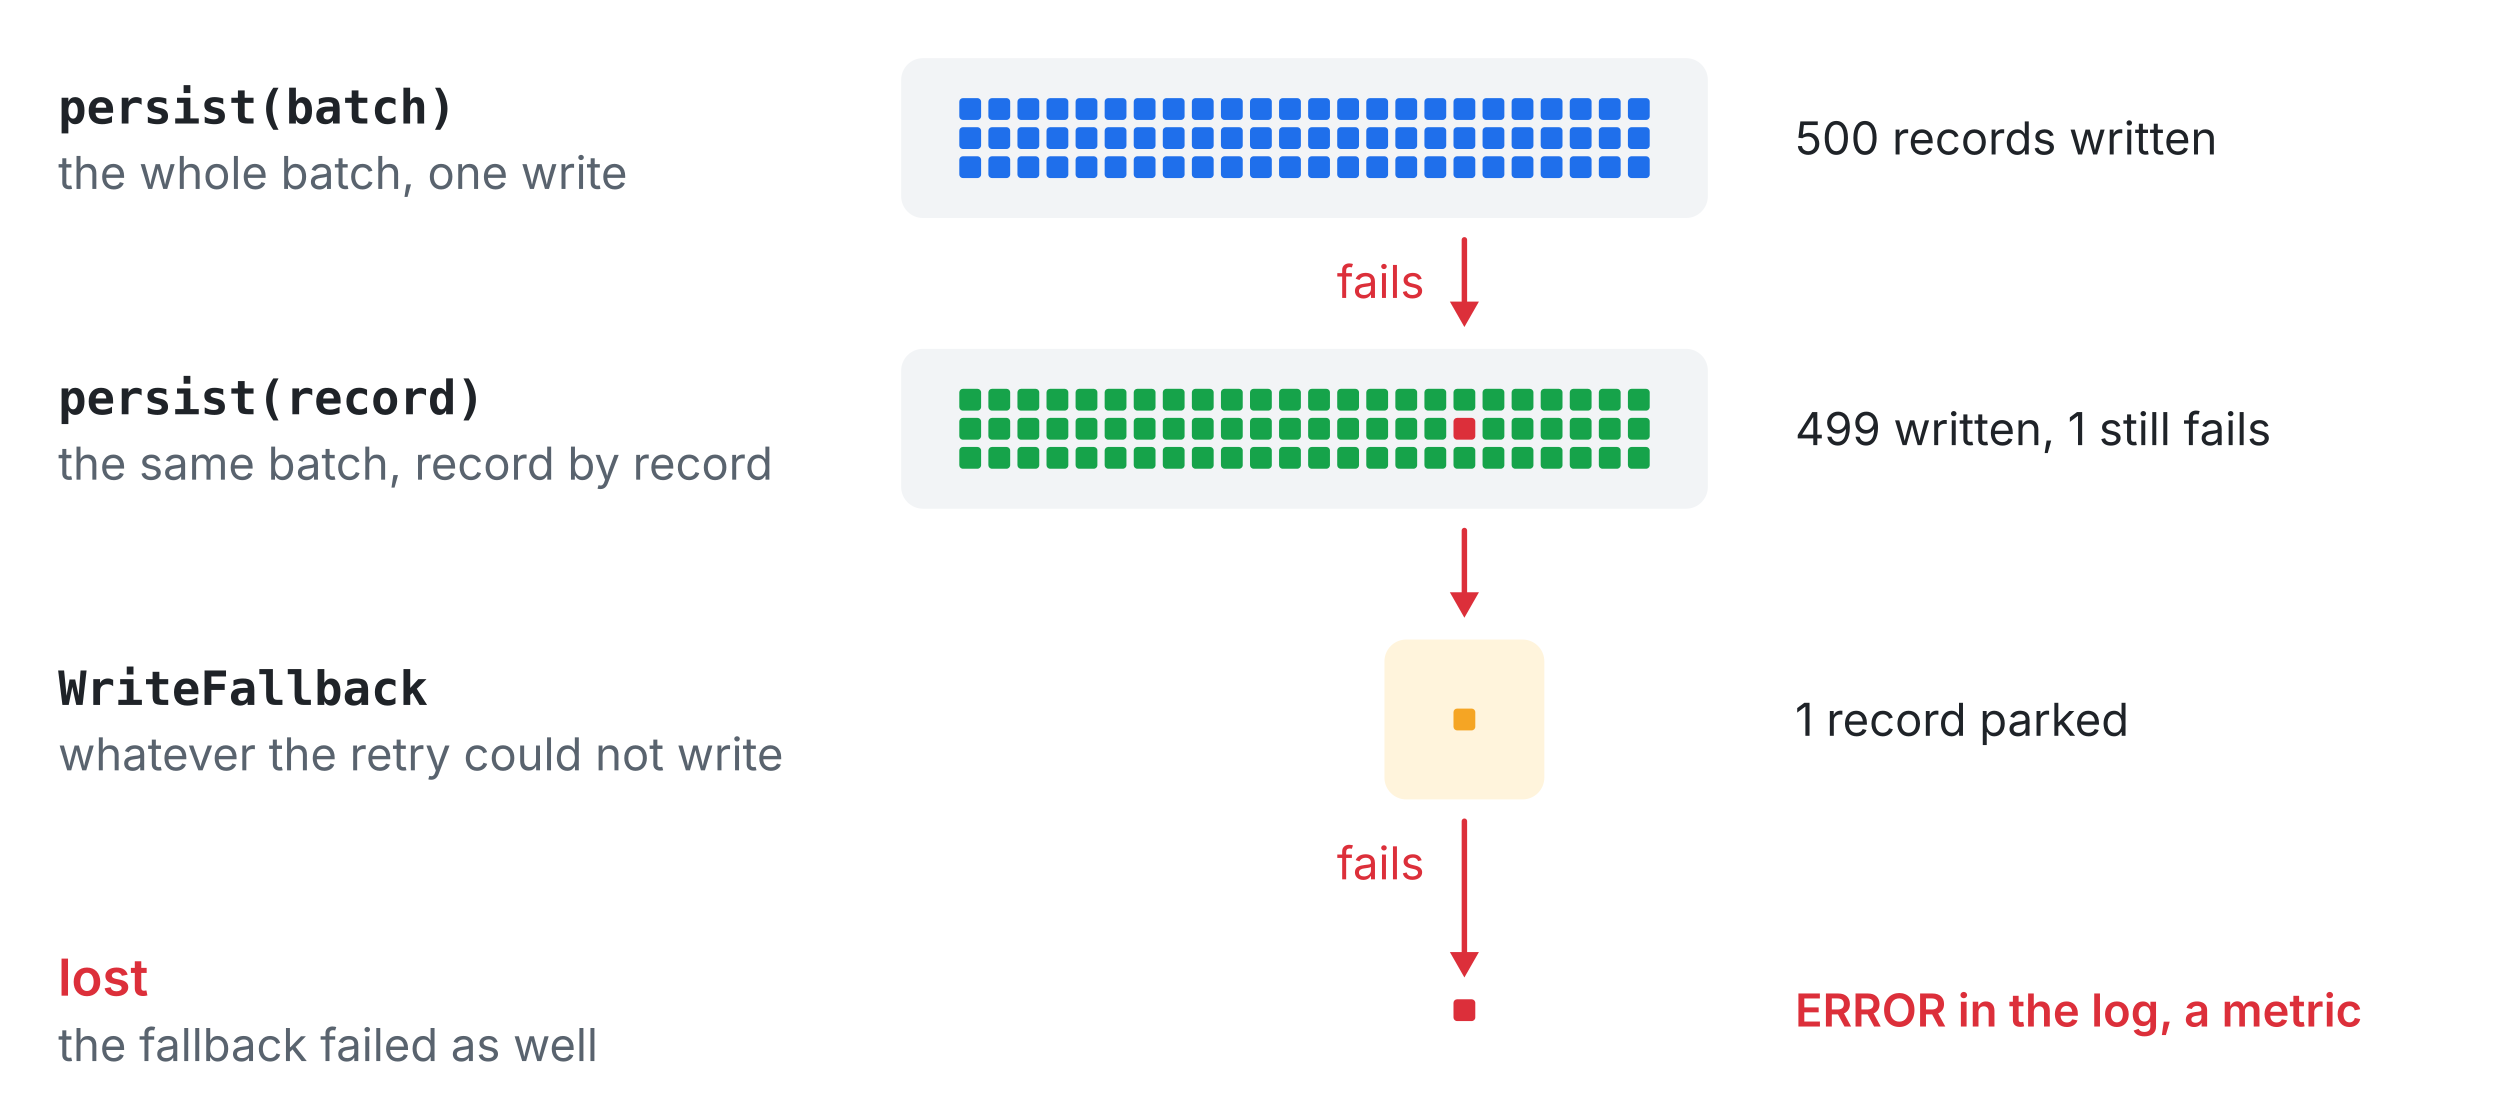
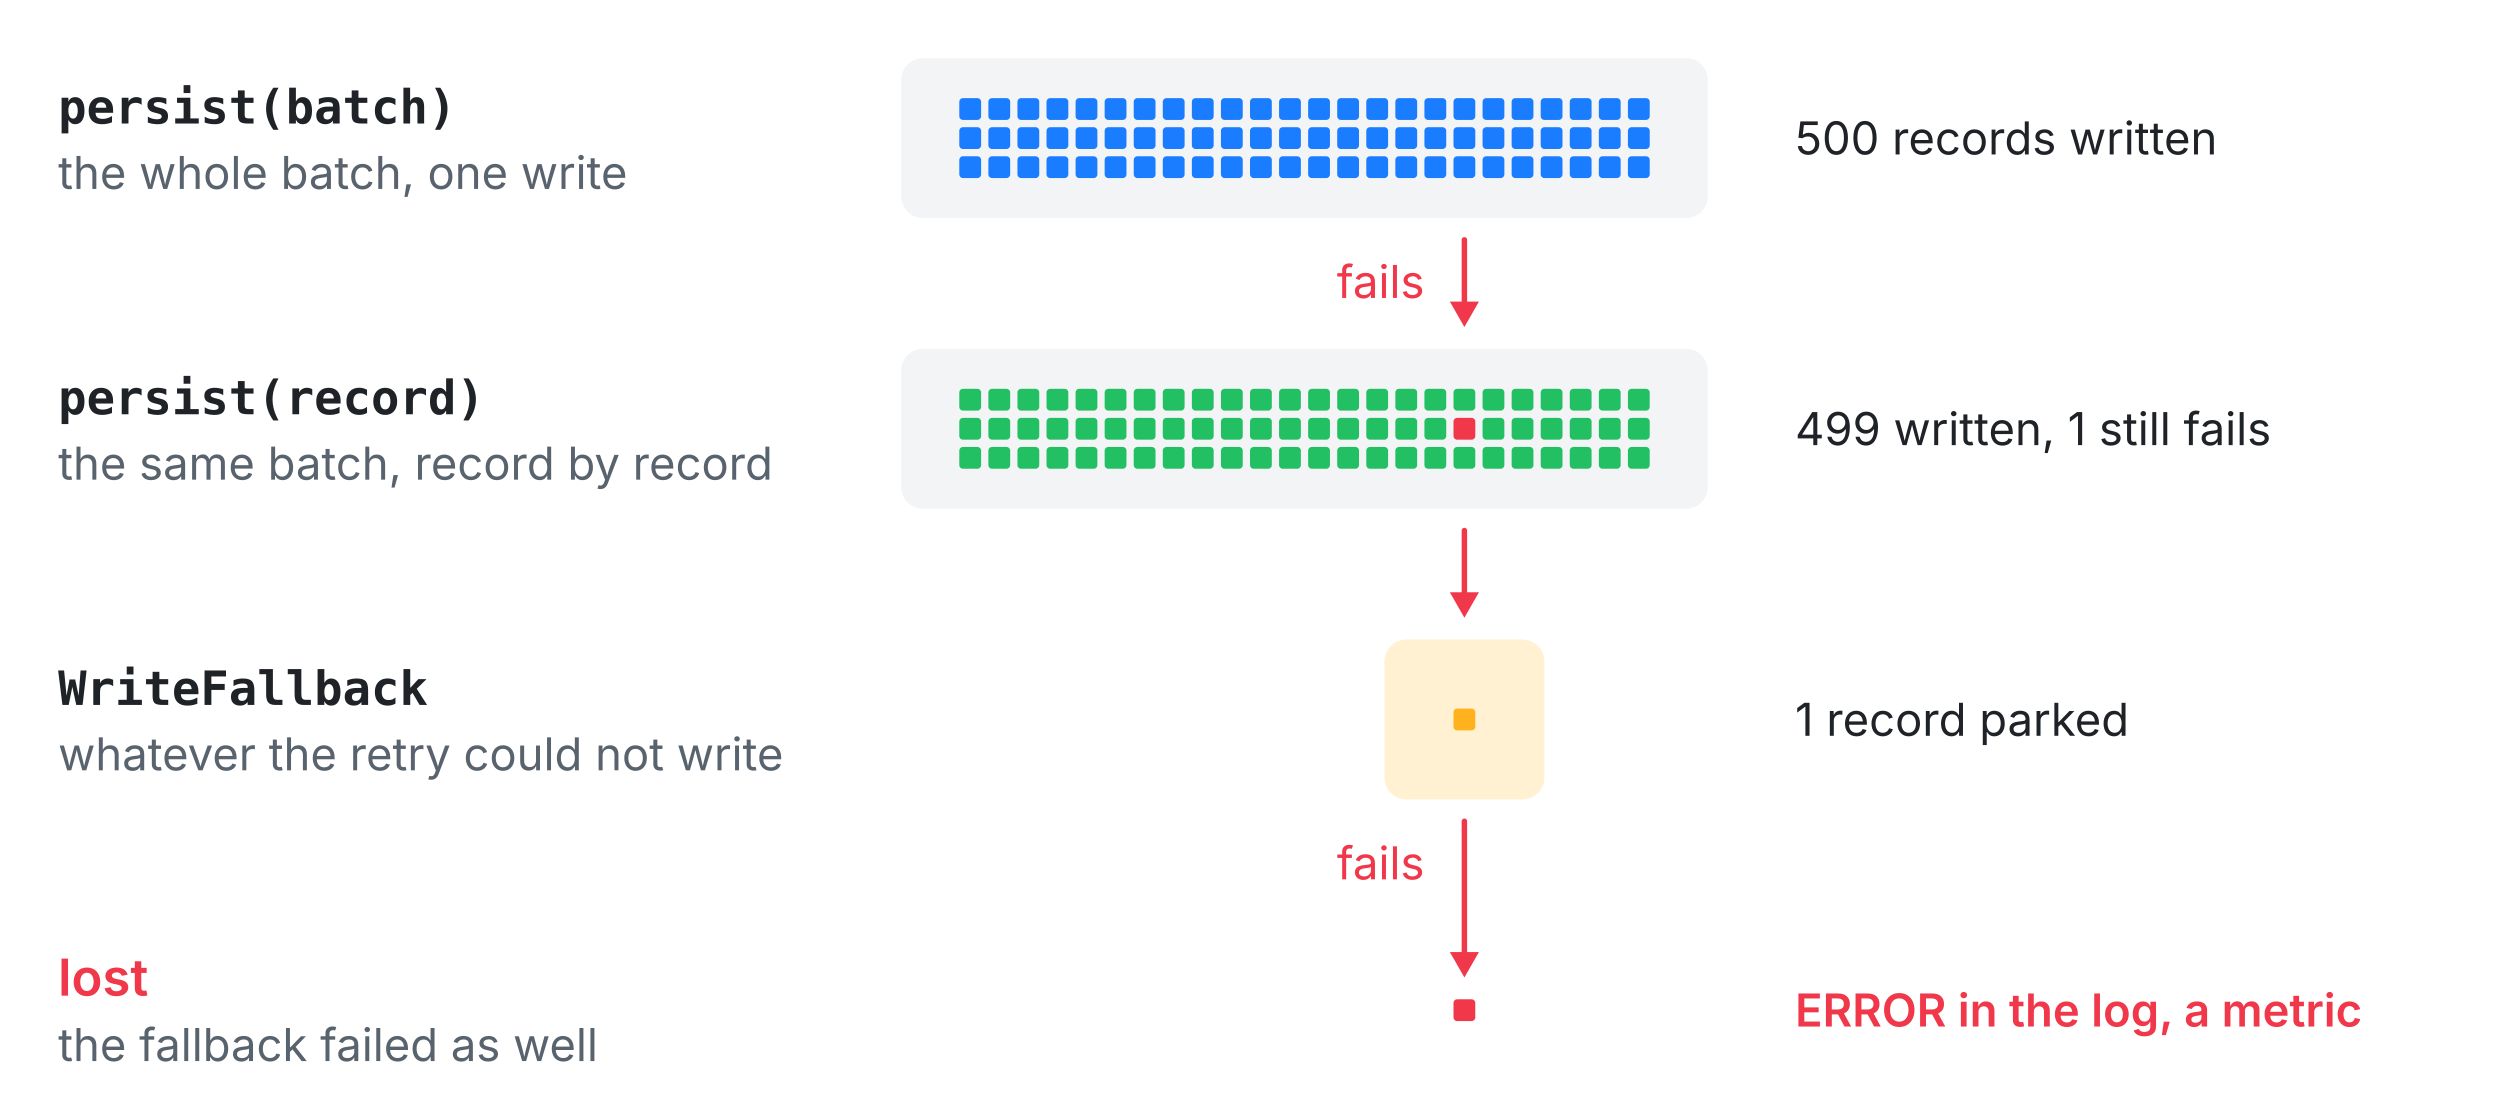
<svg xmlns="http://www.w3.org/2000/svg" viewBox="0 0 688 308" width="688" height="308" role="img">
  <text x="16.0" y="34.0" font-family="ui-monospace, SFMono-Regular, 'SF Mono', Menlo, Consolas, monospace" font-size="13" font-weight="600" fill="#1F2328" text-anchor="start">persist(batch)</text>
  <text x="16.0" y="52.0" font-family="-apple-system, BlinkMacSystemFont, 'Segoe UI', Inter, Helvetica, Arial, sans-serif" font-size="12.5" font-weight="400" fill="#59636E" text-anchor="start">the whole batch, one write</text>
  <text x="494.0" y="42.5" font-family="-apple-system, BlinkMacSystemFont, 'Segoe UI', Inter, Helvetica, Arial, sans-serif" font-size="12.5" font-weight="400" fill="#1F2328" text-anchor="start">500 records written</text>
  <text x="16.0" y="114.0" font-family="ui-monospace, SFMono-Regular, 'SF Mono', Menlo, Consolas, monospace" font-size="13" font-weight="600" fill="#1F2328" text-anchor="start">persist(record)</text>
  <text x="16.0" y="132.0" font-family="-apple-system, BlinkMacSystemFont, 'Segoe UI', Inter, Helvetica, Arial, sans-serif" font-size="12.5" font-weight="400" fill="#59636E" text-anchor="start">the same batch, record by record</text>
  <text x="494.0" y="122.5" font-family="-apple-system, BlinkMacSystemFont, 'Segoe UI', Inter, Helvetica, Arial, sans-serif" font-size="12.5" font-weight="400" fill="#1F2328" text-anchor="start">499 written, 1 still fails</text>
  <text x="16.0" y="194.0" font-family="ui-monospace, SFMono-Regular, 'SF Mono', Menlo, Consolas, monospace" font-size="13" font-weight="600" fill="#1F2328" text-anchor="start">WriteFallback</text>
  <text x="16.0" y="212.0" font-family="-apple-system, BlinkMacSystemFont, 'Segoe UI', Inter, Helvetica, Arial, sans-serif" font-size="12.5" font-weight="400" fill="#59636E" text-anchor="start">whatever the retry could not write</text>
  <text x="494.0" y="202.5" font-family="-apple-system, BlinkMacSystemFont, 'Segoe UI', Inter, Helvetica, Arial, sans-serif" font-size="12.5" font-weight="400" fill="#1F2328" text-anchor="start">1 record parked</text>
-   <text x="16.0" y="274.0" font-family="-apple-system, BlinkMacSystemFont, 'Segoe UI', Inter, Helvetica, Arial, sans-serif" font-size="14" font-weight="600" fill="#DC2F3A" text-anchor="start">lost</text>
+   <text x="16.0" y="274.0" font-family="-apple-system, BlinkMacSystemFont, 'Segoe UI', Inter, Helvetica, Arial, sans-serif" font-size="14" font-weight="600" fill="#F0384A" text-anchor="start">lost</text>
  <text x="16.0" y="292.0" font-family="-apple-system, BlinkMacSystemFont, 'Segoe UI', Inter, Helvetica, Arial, sans-serif" font-size="12.5" font-weight="400" fill="#59636E" text-anchor="start">the fallback failed as well</text>
-   <text x="494.0" y="282.5" font-family="-apple-system, BlinkMacSystemFont, 'Segoe UI', Inter, Helvetica, Arial, sans-serif" font-size="12.5" font-weight="600" fill="#DC2F3A" text-anchor="start">ERROR in the log, a metric</text>
+   <text x="494.0" y="282.5" font-family="-apple-system, BlinkMacSystemFont, 'Segoe UI', Inter, Helvetica, Arial, sans-serif" font-size="12.5" font-weight="600" fill="#F0384A" text-anchor="start">ERROR in the log, a metric</text>
  <rect x="248.0" y="16.0" width="222.0" height="44.0" rx="6" fill="#F2F4F6" />
-   <rect x="264.0" y="27.0" width="6.0" height="6.0" rx="1" fill="#1F6FEB" />
-   <rect x="264.0" y="35.0" width="6.0" height="6.0" rx="1" fill="#1F6FEB" />
-   <rect x="264.0" y="43.0" width="6.0" height="6.0" rx="1" fill="#1F6FEB" />
-   <rect x="272.0" y="27.0" width="6.0" height="6.0" rx="1" fill="#1F6FEB" />
-   <rect x="272.0" y="35.0" width="6.0" height="6.0" rx="1" fill="#1F6FEB" />
-   <rect x="272.0" y="43.0" width="6.0" height="6.0" rx="1" fill="#1F6FEB" />
-   <rect x="280.0" y="27.0" width="6.0" height="6.0" rx="1" fill="#1F6FEB" />
-   <rect x="280.0" y="35.0" width="6.0" height="6.0" rx="1" fill="#1F6FEB" />
-   <rect x="280.0" y="43.0" width="6.0" height="6.0" rx="1" fill="#1F6FEB" />
-   <rect x="288.0" y="27.0" width="6.0" height="6.0" rx="1" fill="#1F6FEB" />
-   <rect x="288.0" y="35.0" width="6.0" height="6.0" rx="1" fill="#1F6FEB" />
-   <rect x="288.0" y="43.0" width="6.0" height="6.0" rx="1" fill="#1F6FEB" />
-   <rect x="296.0" y="27.0" width="6.0" height="6.0" rx="1" fill="#1F6FEB" />
-   <rect x="296.0" y="35.0" width="6.0" height="6.0" rx="1" fill="#1F6FEB" />
-   <rect x="296.0" y="43.0" width="6.0" height="6.0" rx="1" fill="#1F6FEB" />
-   <rect x="304.0" y="27.0" width="6.0" height="6.0" rx="1" fill="#1F6FEB" />
-   <rect x="304.0" y="35.0" width="6.0" height="6.0" rx="1" fill="#1F6FEB" />
-   <rect x="304.0" y="43.0" width="6.0" height="6.0" rx="1" fill="#1F6FEB" />
-   <rect x="312.0" y="27.0" width="6.0" height="6.0" rx="1" fill="#1F6FEB" />
-   <rect x="312.0" y="35.0" width="6.0" height="6.0" rx="1" fill="#1F6FEB" />
-   <rect x="312.0" y="43.0" width="6.0" height="6.0" rx="1" fill="#1F6FEB" />
-   <rect x="320.0" y="27.0" width="6.0" height="6.0" rx="1" fill="#1F6FEB" />
-   <rect x="320.0" y="35.0" width="6.0" height="6.0" rx="1" fill="#1F6FEB" />
-   <rect x="320.0" y="43.0" width="6.0" height="6.0" rx="1" fill="#1F6FEB" />
-   <rect x="328.0" y="27.0" width="6.0" height="6.0" rx="1" fill="#1F6FEB" />
-   <rect x="328.0" y="35.0" width="6.0" height="6.0" rx="1" fill="#1F6FEB" />
-   <rect x="328.0" y="43.0" width="6.0" height="6.0" rx="1" fill="#1F6FEB" />
-   <rect x="336.0" y="27.0" width="6.0" height="6.0" rx="1" fill="#1F6FEB" />
-   <rect x="336.0" y="35.0" width="6.0" height="6.0" rx="1" fill="#1F6FEB" />
-   <rect x="336.0" y="43.0" width="6.0" height="6.0" rx="1" fill="#1F6FEB" />
-   <rect x="344.0" y="27.0" width="6.0" height="6.0" rx="1" fill="#1F6FEB" />
-   <rect x="344.0" y="35.0" width="6.0" height="6.0" rx="1" fill="#1F6FEB" />
-   <rect x="344.0" y="43.0" width="6.0" height="6.0" rx="1" fill="#1F6FEB" />
-   <rect x="352.0" y="27.0" width="6.0" height="6.0" rx="1" fill="#1F6FEB" />
-   <rect x="352.0" y="35.0" width="6.0" height="6.0" rx="1" fill="#1F6FEB" />
-   <rect x="352.0" y="43.0" width="6.0" height="6.0" rx="1" fill="#1F6FEB" />
-   <rect x="360.0" y="27.0" width="6.0" height="6.0" rx="1" fill="#1F6FEB" />
-   <rect x="360.0" y="35.0" width="6.0" height="6.0" rx="1" fill="#1F6FEB" />
-   <rect x="360.0" y="43.0" width="6.0" height="6.0" rx="1" fill="#1F6FEB" />
-   <rect x="368.0" y="27.0" width="6.0" height="6.0" rx="1" fill="#1F6FEB" />
-   <rect x="368.0" y="35.0" width="6.0" height="6.0" rx="1" fill="#1F6FEB" />
-   <rect x="368.0" y="43.0" width="6.0" height="6.0" rx="1" fill="#1F6FEB" />
-   <rect x="376.0" y="27.0" width="6.0" height="6.0" rx="1" fill="#1F6FEB" />
-   <rect x="376.0" y="35.0" width="6.0" height="6.0" rx="1" fill="#1F6FEB" />
-   <rect x="376.0" y="43.0" width="6.0" height="6.0" rx="1" fill="#1F6FEB" />
-   <rect x="384.0" y="27.0" width="6.0" height="6.0" rx="1" fill="#1F6FEB" />
-   <rect x="384.0" y="35.0" width="6.0" height="6.0" rx="1" fill="#1F6FEB" />
-   <rect x="384.0" y="43.0" width="6.0" height="6.0" rx="1" fill="#1F6FEB" />
-   <rect x="392.0" y="27.0" width="6.0" height="6.0" rx="1" fill="#1F6FEB" />
-   <rect x="392.0" y="35.0" width="6.0" height="6.0" rx="1" fill="#1F6FEB" />
-   <rect x="392.0" y="43.0" width="6.0" height="6.0" rx="1" fill="#1F6FEB" />
-   <rect x="400.0" y="27.0" width="6.0" height="6.0" rx="1" fill="#1F6FEB" />
-   <rect x="400.0" y="35.0" width="6.0" height="6.0" rx="1" fill="#1F6FEB" />
-   <rect x="400.0" y="43.0" width="6.0" height="6.0" rx="1" fill="#1F6FEB" />
-   <rect x="408.0" y="27.0" width="6.0" height="6.0" rx="1" fill="#1F6FEB" />
-   <rect x="408.0" y="35.0" width="6.0" height="6.0" rx="1" fill="#1F6FEB" />
-   <rect x="408.0" y="43.0" width="6.0" height="6.0" rx="1" fill="#1F6FEB" />
-   <rect x="416.0" y="27.0" width="6.0" height="6.0" rx="1" fill="#1F6FEB" />
-   <rect x="416.0" y="35.0" width="6.0" height="6.0" rx="1" fill="#1F6FEB" />
-   <rect x="416.0" y="43.0" width="6.0" height="6.0" rx="1" fill="#1F6FEB" />
-   <rect x="424.0" y="27.0" width="6.0" height="6.0" rx="1" fill="#1F6FEB" />
-   <rect x="424.0" y="35.0" width="6.0" height="6.0" rx="1" fill="#1F6FEB" />
-   <rect x="424.0" y="43.0" width="6.0" height="6.0" rx="1" fill="#1F6FEB" />
-   <rect x="432.0" y="27.0" width="6.0" height="6.0" rx="1" fill="#1F6FEB" />
-   <rect x="432.0" y="35.0" width="6.0" height="6.0" rx="1" fill="#1F6FEB" />
-   <rect x="432.0" y="43.0" width="6.0" height="6.0" rx="1" fill="#1F6FEB" />
-   <rect x="440.0" y="27.0" width="6.0" height="6.0" rx="1" fill="#1F6FEB" />
-   <rect x="440.0" y="35.0" width="6.0" height="6.0" rx="1" fill="#1F6FEB" />
-   <rect x="440.0" y="43.0" width="6.0" height="6.0" rx="1" fill="#1F6FEB" />
-   <rect x="448.0" y="27.0" width="6.0" height="6.0" rx="1" fill="#1F6FEB" />
-   <rect x="448.0" y="35.0" width="6.0" height="6.0" rx="1" fill="#1F6FEB" />
-   <rect x="448.0" y="43.0" width="6.0" height="6.0" rx="1" fill="#1F6FEB" />
+   <rect x="264.0" y="27.0" width="6.0" height="6.0" rx="1" fill="#1A7CFF" />
+   <rect x="264.0" y="35.0" width="6.0" height="6.0" rx="1" fill="#1A7CFF" />
+   <rect x="264.0" y="43.0" width="6.0" height="6.0" rx="1" fill="#1A7CFF" />
+   <rect x="272.0" y="27.0" width="6.0" height="6.0" rx="1" fill="#1A7CFF" />
+   <rect x="272.0" y="35.0" width="6.0" height="6.0" rx="1" fill="#1A7CFF" />
+   <rect x="272.0" y="43.0" width="6.0" height="6.0" rx="1" fill="#1A7CFF" />
+   <rect x="280.0" y="27.0" width="6.0" height="6.0" rx="1" fill="#1A7CFF" />
+   <rect x="280.0" y="35.0" width="6.0" height="6.0" rx="1" fill="#1A7CFF" />
+   <rect x="280.0" y="43.0" width="6.0" height="6.0" rx="1" fill="#1A7CFF" />
+   <rect x="288.0" y="27.0" width="6.0" height="6.0" rx="1" fill="#1A7CFF" />
+   <rect x="288.0" y="35.0" width="6.0" height="6.0" rx="1" fill="#1A7CFF" />
+   <rect x="288.0" y="43.0" width="6.0" height="6.0" rx="1" fill="#1A7CFF" />
+   <rect x="296.0" y="27.0" width="6.0" height="6.0" rx="1" fill="#1A7CFF" />
+   <rect x="296.0" y="35.0" width="6.0" height="6.0" rx="1" fill="#1A7CFF" />
+   <rect x="296.0" y="43.0" width="6.0" height="6.0" rx="1" fill="#1A7CFF" />
+   <rect x="304.0" y="27.0" width="6.0" height="6.0" rx="1" fill="#1A7CFF" />
+   <rect x="304.0" y="35.0" width="6.0" height="6.0" rx="1" fill="#1A7CFF" />
+   <rect x="304.0" y="43.0" width="6.0" height="6.0" rx="1" fill="#1A7CFF" />
+   <rect x="312.0" y="27.0" width="6.0" height="6.0" rx="1" fill="#1A7CFF" />
+   <rect x="312.0" y="35.0" width="6.0" height="6.0" rx="1" fill="#1A7CFF" />
+   <rect x="312.0" y="43.0" width="6.0" height="6.0" rx="1" fill="#1A7CFF" />
+   <rect x="320.0" y="27.0" width="6.0" height="6.0" rx="1" fill="#1A7CFF" />
+   <rect x="320.0" y="35.0" width="6.0" height="6.0" rx="1" fill="#1A7CFF" />
+   <rect x="320.0" y="43.0" width="6.0" height="6.0" rx="1" fill="#1A7CFF" />
+   <rect x="328.0" y="27.0" width="6.0" height="6.0" rx="1" fill="#1A7CFF" />
+   <rect x="328.0" y="35.0" width="6.0" height="6.0" rx="1" fill="#1A7CFF" />
+   <rect x="328.0" y="43.0" width="6.0" height="6.0" rx="1" fill="#1A7CFF" />
+   <rect x="336.0" y="27.0" width="6.0" height="6.0" rx="1" fill="#1A7CFF" />
+   <rect x="336.0" y="35.0" width="6.0" height="6.0" rx="1" fill="#1A7CFF" />
+   <rect x="336.0" y="43.0" width="6.0" height="6.0" rx="1" fill="#1A7CFF" />
+   <rect x="344.0" y="27.0" width="6.0" height="6.0" rx="1" fill="#1A7CFF" />
+   <rect x="344.0" y="35.0" width="6.0" height="6.0" rx="1" fill="#1A7CFF" />
+   <rect x="344.0" y="43.0" width="6.0" height="6.0" rx="1" fill="#1A7CFF" />
+   <rect x="352.0" y="27.0" width="6.0" height="6.0" rx="1" fill="#1A7CFF" />
+   <rect x="352.0" y="35.0" width="6.0" height="6.0" rx="1" fill="#1A7CFF" />
+   <rect x="352.0" y="43.0" width="6.0" height="6.0" rx="1" fill="#1A7CFF" />
+   <rect x="360.0" y="27.0" width="6.0" height="6.0" rx="1" fill="#1A7CFF" />
+   <rect x="360.0" y="35.0" width="6.0" height="6.0" rx="1" fill="#1A7CFF" />
+   <rect x="360.0" y="43.0" width="6.0" height="6.0" rx="1" fill="#1A7CFF" />
+   <rect x="368.0" y="27.0" width="6.0" height="6.0" rx="1" fill="#1A7CFF" />
+   <rect x="368.0" y="35.0" width="6.0" height="6.0" rx="1" fill="#1A7CFF" />
+   <rect x="368.0" y="43.0" width="6.0" height="6.0" rx="1" fill="#1A7CFF" />
+   <rect x="376.0" y="27.0" width="6.0" height="6.0" rx="1" fill="#1A7CFF" />
+   <rect x="376.0" y="35.0" width="6.0" height="6.0" rx="1" fill="#1A7CFF" />
+   <rect x="376.0" y="43.0" width="6.0" height="6.0" rx="1" fill="#1A7CFF" />
+   <rect x="384.0" y="27.0" width="6.0" height="6.0" rx="1" fill="#1A7CFF" />
+   <rect x="384.0" y="35.0" width="6.0" height="6.0" rx="1" fill="#1A7CFF" />
+   <rect x="384.0" y="43.0" width="6.0" height="6.0" rx="1" fill="#1A7CFF" />
+   <rect x="392.0" y="27.0" width="6.0" height="6.0" rx="1" fill="#1A7CFF" />
+   <rect x="392.0" y="35.0" width="6.0" height="6.0" rx="1" fill="#1A7CFF" />
+   <rect x="392.0" y="43.0" width="6.0" height="6.0" rx="1" fill="#1A7CFF" />
+   <rect x="400.0" y="27.0" width="6.0" height="6.0" rx="1" fill="#1A7CFF" />
+   <rect x="400.0" y="35.0" width="6.0" height="6.0" rx="1" fill="#1A7CFF" />
+   <rect x="400.0" y="43.0" width="6.0" height="6.0" rx="1" fill="#1A7CFF" />
+   <rect x="408.0" y="27.0" width="6.0" height="6.0" rx="1" fill="#1A7CFF" />
+   <rect x="408.0" y="35.0" width="6.0" height="6.0" rx="1" fill="#1A7CFF" />
+   <rect x="408.0" y="43.0" width="6.0" height="6.0" rx="1" fill="#1A7CFF" />
+   <rect x="416.0" y="27.0" width="6.0" height="6.0" rx="1" fill="#1A7CFF" />
+   <rect x="416.0" y="35.0" width="6.0" height="6.0" rx="1" fill="#1A7CFF" />
+   <rect x="416.0" y="43.0" width="6.0" height="6.0" rx="1" fill="#1A7CFF" />
+   <rect x="424.0" y="27.0" width="6.0" height="6.0" rx="1" fill="#1A7CFF" />
+   <rect x="424.0" y="35.0" width="6.0" height="6.0" rx="1" fill="#1A7CFF" />
+   <rect x="424.0" y="43.0" width="6.0" height="6.0" rx="1" fill="#1A7CFF" />
+   <rect x="432.0" y="27.0" width="6.0" height="6.0" rx="1" fill="#1A7CFF" />
+   <rect x="432.0" y="35.0" width="6.0" height="6.0" rx="1" fill="#1A7CFF" />
+   <rect x="432.0" y="43.0" width="6.0" height="6.0" rx="1" fill="#1A7CFF" />
+   <rect x="440.0" y="27.0" width="6.0" height="6.0" rx="1" fill="#1A7CFF" />
+   <rect x="440.0" y="35.0" width="6.0" height="6.0" rx="1" fill="#1A7CFF" />
+   <rect x="440.0" y="43.0" width="6.0" height="6.0" rx="1" fill="#1A7CFF" />
+   <rect x="448.0" y="27.0" width="6.0" height="6.0" rx="1" fill="#1A7CFF" />
+   <rect x="448.0" y="35.0" width="6.0" height="6.0" rx="1" fill="#1A7CFF" />
+   <rect x="448.0" y="43.0" width="6.0" height="6.0" rx="1" fill="#1A7CFF" />
  <rect x="248.0" y="96.0" width="222.0" height="44.0" rx="6" fill="#F2F4F6" />
-   <rect x="264.0" y="107.0" width="6.0" height="6.0" rx="1" fill="#16A34A" />
-   <rect x="264.0" y="115.0" width="6.0" height="6.0" rx="1" fill="#16A34A" />
-   <rect x="264.0" y="123.0" width="6.0" height="6.0" rx="1" fill="#16A34A" />
-   <rect x="272.0" y="107.0" width="6.0" height="6.0" rx="1" fill="#16A34A" />
-   <rect x="272.0" y="115.0" width="6.0" height="6.0" rx="1" fill="#16A34A" />
-   <rect x="272.0" y="123.0" width="6.0" height="6.0" rx="1" fill="#16A34A" />
-   <rect x="280.0" y="107.0" width="6.0" height="6.0" rx="1" fill="#16A34A" />
-   <rect x="280.0" y="115.0" width="6.0" height="6.0" rx="1" fill="#16A34A" />
-   <rect x="280.0" y="123.0" width="6.0" height="6.0" rx="1" fill="#16A34A" />
-   <rect x="288.0" y="107.0" width="6.0" height="6.0" rx="1" fill="#16A34A" />
-   <rect x="288.0" y="115.0" width="6.0" height="6.0" rx="1" fill="#16A34A" />
-   <rect x="288.0" y="123.0" width="6.0" height="6.0" rx="1" fill="#16A34A" />
-   <rect x="296.0" y="107.0" width="6.0" height="6.0" rx="1" fill="#16A34A" />
-   <rect x="296.0" y="115.0" width="6.0" height="6.0" rx="1" fill="#16A34A" />
-   <rect x="296.0" y="123.0" width="6.0" height="6.0" rx="1" fill="#16A34A" />
-   <rect x="304.0" y="107.0" width="6.0" height="6.0" rx="1" fill="#16A34A" />
-   <rect x="304.0" y="115.0" width="6.0" height="6.0" rx="1" fill="#16A34A" />
-   <rect x="304.0" y="123.0" width="6.0" height="6.0" rx="1" fill="#16A34A" />
-   <rect x="312.0" y="107.0" width="6.0" height="6.0" rx="1" fill="#16A34A" />
-   <rect x="312.0" y="115.0" width="6.0" height="6.0" rx="1" fill="#16A34A" />
-   <rect x="312.0" y="123.0" width="6.0" height="6.0" rx="1" fill="#16A34A" />
-   <rect x="320.0" y="107.0" width="6.0" height="6.0" rx="1" fill="#16A34A" />
-   <rect x="320.0" y="115.0" width="6.0" height="6.0" rx="1" fill="#16A34A" />
-   <rect x="320.0" y="123.0" width="6.0" height="6.0" rx="1" fill="#16A34A" />
-   <rect x="328.0" y="107.0" width="6.0" height="6.0" rx="1" fill="#16A34A" />
-   <rect x="328.0" y="115.0" width="6.0" height="6.0" rx="1" fill="#16A34A" />
-   <rect x="328.0" y="123.0" width="6.0" height="6.0" rx="1" fill="#16A34A" />
-   <rect x="336.0" y="107.0" width="6.0" height="6.0" rx="1" fill="#16A34A" />
-   <rect x="336.0" y="115.0" width="6.0" height="6.0" rx="1" fill="#16A34A" />
-   <rect x="336.0" y="123.0" width="6.0" height="6.0" rx="1" fill="#16A34A" />
-   <rect x="344.0" y="107.0" width="6.0" height="6.0" rx="1" fill="#16A34A" />
-   <rect x="344.0" y="115.0" width="6.0" height="6.0" rx="1" fill="#16A34A" />
-   <rect x="344.0" y="123.0" width="6.0" height="6.0" rx="1" fill="#16A34A" />
-   <rect x="352.0" y="107.0" width="6.0" height="6.0" rx="1" fill="#16A34A" />
-   <rect x="352.0" y="115.0" width="6.0" height="6.0" rx="1" fill="#16A34A" />
-   <rect x="352.0" y="123.0" width="6.0" height="6.0" rx="1" fill="#16A34A" />
-   <rect x="360.0" y="107.0" width="6.0" height="6.0" rx="1" fill="#16A34A" />
-   <rect x="360.0" y="115.0" width="6.0" height="6.0" rx="1" fill="#16A34A" />
-   <rect x="360.0" y="123.0" width="6.0" height="6.0" rx="1" fill="#16A34A" />
-   <rect x="368.0" y="107.0" width="6.0" height="6.0" rx="1" fill="#16A34A" />
-   <rect x="368.0" y="115.0" width="6.0" height="6.0" rx="1" fill="#16A34A" />
-   <rect x="368.0" y="123.0" width="6.0" height="6.0" rx="1" fill="#16A34A" />
-   <rect x="376.0" y="107.0" width="6.0" height="6.0" rx="1" fill="#16A34A" />
-   <rect x="376.0" y="115.0" width="6.0" height="6.0" rx="1" fill="#16A34A" />
-   <rect x="376.0" y="123.0" width="6.0" height="6.0" rx="1" fill="#16A34A" />
-   <rect x="384.0" y="107.0" width="6.0" height="6.0" rx="1" fill="#16A34A" />
-   <rect x="384.0" y="115.0" width="6.0" height="6.0" rx="1" fill="#16A34A" />
-   <rect x="384.0" y="123.0" width="6.0" height="6.0" rx="1" fill="#16A34A" />
-   <rect x="392.0" y="107.0" width="6.0" height="6.0" rx="1" fill="#16A34A" />
-   <rect x="392.0" y="115.0" width="6.0" height="6.0" rx="1" fill="#16A34A" />
-   <rect x="392.0" y="123.0" width="6.0" height="6.0" rx="1" fill="#16A34A" />
-   <rect x="400.0" y="107.0" width="6.0" height="6.0" rx="1" fill="#16A34A" />
-   <rect x="400.0" y="115.0" width="6.0" height="6.0" rx="1" fill="#DC2F3A" />
-   <rect x="400.0" y="123.0" width="6.0" height="6.0" rx="1" fill="#16A34A" />
-   <rect x="408.0" y="107.0" width="6.0" height="6.0" rx="1" fill="#16A34A" />
-   <rect x="408.0" y="115.0" width="6.0" height="6.0" rx="1" fill="#16A34A" />
-   <rect x="408.0" y="123.0" width="6.0" height="6.0" rx="1" fill="#16A34A" />
-   <rect x="416.0" y="107.0" width="6.0" height="6.0" rx="1" fill="#16A34A" />
-   <rect x="416.0" y="115.0" width="6.0" height="6.0" rx="1" fill="#16A34A" />
-   <rect x="416.0" y="123.0" width="6.0" height="6.0" rx="1" fill="#16A34A" />
-   <rect x="424.0" y="107.0" width="6.0" height="6.0" rx="1" fill="#16A34A" />
-   <rect x="424.0" y="115.0" width="6.0" height="6.0" rx="1" fill="#16A34A" />
-   <rect x="424.0" y="123.0" width="6.0" height="6.0" rx="1" fill="#16A34A" />
-   <rect x="432.0" y="107.0" width="6.0" height="6.0" rx="1" fill="#16A34A" />
-   <rect x="432.0" y="115.0" width="6.0" height="6.0" rx="1" fill="#16A34A" />
-   <rect x="432.0" y="123.0" width="6.0" height="6.0" rx="1" fill="#16A34A" />
-   <rect x="440.0" y="107.0" width="6.0" height="6.0" rx="1" fill="#16A34A" />
-   <rect x="440.0" y="115.0" width="6.0" height="6.0" rx="1" fill="#16A34A" />
-   <rect x="440.0" y="123.0" width="6.0" height="6.0" rx="1" fill="#16A34A" />
-   <rect x="448.0" y="107.0" width="6.0" height="6.0" rx="1" fill="#16A34A" />
-   <rect x="448.0" y="115.0" width="6.0" height="6.0" rx="1" fill="#16A34A" />
-   <rect x="448.0" y="123.0" width="6.0" height="6.0" rx="1" fill="#16A34A" />
-   <rect x="381.0" y="176.0" width="44.0" height="44.0" rx="6" fill="#FFF4DC" />
-   <rect x="400.0" y="195.0" width="6.0" height="6.0" rx="1" fill="#F5A524" />
-   <rect x="400.0" y="275.0" width="6.0" height="6.0" rx="1" fill="#DC2F3A" />
-   <path d="M403.0,66 L403.0,84" stroke="#DC2F3A" stroke-width="1.5" fill="none" stroke-linecap="round" stroke-linejoin="round" />
-   <path d="M399.0,83 L403.0,90 L407.0,83 Z" fill="#DC2F3A" />
-   <path d="M403.0,146 L403.0,164" stroke="#DC2F3A" stroke-width="1.5" fill="none" stroke-linecap="round" stroke-linejoin="round" />
-   <path d="M399.0,163 L403.0,170 L407.0,163 Z" fill="#DC2F3A" />
-   <path d="M403.0,226 L403.0,263.0" stroke="#DC2F3A" stroke-width="1.5" fill="none" stroke-linecap="round" stroke-linejoin="round" />
-   <path d="M399.0,262.0 L403.0,269.0 L407.0,262.0 Z" fill="#DC2F3A" />
-   <text x="392.0" y="82.0" font-family="-apple-system, BlinkMacSystemFont, 'Segoe UI', Inter, Helvetica, Arial, sans-serif" font-size="12.5" font-weight="400" fill="#DC2F3A" text-anchor="end">fails</text>
-   <text x="392.0" y="242.0" font-family="-apple-system, BlinkMacSystemFont, 'Segoe UI', Inter, Helvetica, Arial, sans-serif" font-size="12.5" font-weight="400" fill="#DC2F3A" text-anchor="end">fails</text>
+   <rect x="264.0" y="107.0" width="6.0" height="6.0" rx="1" fill="#22C063" />
+   <rect x="264.0" y="115.0" width="6.0" height="6.0" rx="1" fill="#22C063" />
+   <rect x="264.0" y="123.0" width="6.0" height="6.0" rx="1" fill="#22C063" />
+   <rect x="272.0" y="107.0" width="6.0" height="6.0" rx="1" fill="#22C063" />
+   <rect x="272.0" y="115.0" width="6.0" height="6.0" rx="1" fill="#22C063" />
+   <rect x="272.0" y="123.0" width="6.0" height="6.0" rx="1" fill="#22C063" />
+   <rect x="280.0" y="107.0" width="6.0" height="6.0" rx="1" fill="#22C063" />
+   <rect x="280.0" y="115.0" width="6.0" height="6.0" rx="1" fill="#22C063" />
+   <rect x="280.0" y="123.0" width="6.0" height="6.0" rx="1" fill="#22C063" />
+   <rect x="288.0" y="107.0" width="6.0" height="6.0" rx="1" fill="#22C063" />
+   <rect x="288.0" y="115.0" width="6.0" height="6.0" rx="1" fill="#22C063" />
+   <rect x="288.0" y="123.0" width="6.0" height="6.0" rx="1" fill="#22C063" />
+   <rect x="296.0" y="107.0" width="6.0" height="6.0" rx="1" fill="#22C063" />
+   <rect x="296.0" y="115.0" width="6.0" height="6.0" rx="1" fill="#22C063" />
+   <rect x="296.0" y="123.0" width="6.0" height="6.0" rx="1" fill="#22C063" />
+   <rect x="304.0" y="107.0" width="6.0" height="6.0" rx="1" fill="#22C063" />
+   <rect x="304.0" y="115.0" width="6.0" height="6.0" rx="1" fill="#22C063" />
+   <rect x="304.0" y="123.0" width="6.0" height="6.0" rx="1" fill="#22C063" />
+   <rect x="312.0" y="107.0" width="6.0" height="6.0" rx="1" fill="#22C063" />
+   <rect x="312.0" y="115.0" width="6.0" height="6.0" rx="1" fill="#22C063" />
+   <rect x="312.0" y="123.0" width="6.0" height="6.0" rx="1" fill="#22C063" />
+   <rect x="320.0" y="107.0" width="6.0" height="6.0" rx="1" fill="#22C063" />
+   <rect x="320.0" y="115.0" width="6.0" height="6.0" rx="1" fill="#22C063" />
+   <rect x="320.0" y="123.0" width="6.0" height="6.0" rx="1" fill="#22C063" />
+   <rect x="328.0" y="107.0" width="6.0" height="6.0" rx="1" fill="#22C063" />
+   <rect x="328.0" y="115.0" width="6.0" height="6.0" rx="1" fill="#22C063" />
+   <rect x="328.0" y="123.0" width="6.0" height="6.0" rx="1" fill="#22C063" />
+   <rect x="336.0" y="107.0" width="6.0" height="6.0" rx="1" fill="#22C063" />
+   <rect x="336.0" y="115.0" width="6.0" height="6.0" rx="1" fill="#22C063" />
+   <rect x="336.0" y="123.0" width="6.0" height="6.0" rx="1" fill="#22C063" />
+   <rect x="344.0" y="107.0" width="6.0" height="6.0" rx="1" fill="#22C063" />
+   <rect x="344.0" y="115.0" width="6.0" height="6.0" rx="1" fill="#22C063" />
+   <rect x="344.0" y="123.0" width="6.0" height="6.0" rx="1" fill="#22C063" />
+   <rect x="352.0" y="107.0" width="6.0" height="6.0" rx="1" fill="#22C063" />
+   <rect x="352.0" y="115.0" width="6.0" height="6.0" rx="1" fill="#22C063" />
+   <rect x="352.0" y="123.0" width="6.0" height="6.0" rx="1" fill="#22C063" />
+   <rect x="360.0" y="107.0" width="6.0" height="6.0" rx="1" fill="#22C063" />
+   <rect x="360.0" y="115.0" width="6.0" height="6.0" rx="1" fill="#22C063" />
+   <rect x="360.0" y="123.0" width="6.0" height="6.0" rx="1" fill="#22C063" />
+   <rect x="368.0" y="107.0" width="6.0" height="6.0" rx="1" fill="#22C063" />
+   <rect x="368.0" y="115.0" width="6.0" height="6.0" rx="1" fill="#22C063" />
+   <rect x="368.0" y="123.0" width="6.0" height="6.0" rx="1" fill="#22C063" />
+   <rect x="376.0" y="107.0" width="6.0" height="6.0" rx="1" fill="#22C063" />
+   <rect x="376.0" y="115.0" width="6.0" height="6.0" rx="1" fill="#22C063" />
+   <rect x="376.0" y="123.0" width="6.0" height="6.0" rx="1" fill="#22C063" />
+   <rect x="384.0" y="107.0" width="6.0" height="6.0" rx="1" fill="#22C063" />
+   <rect x="384.0" y="115.0" width="6.0" height="6.0" rx="1" fill="#22C063" />
+   <rect x="384.0" y="123.0" width="6.0" height="6.0" rx="1" fill="#22C063" />
+   <rect x="392.0" y="107.0" width="6.0" height="6.0" rx="1" fill="#22C063" />
+   <rect x="392.0" y="115.0" width="6.0" height="6.0" rx="1" fill="#22C063" />
+   <rect x="392.0" y="123.0" width="6.0" height="6.0" rx="1" fill="#22C063" />
+   <rect x="400.0" y="107.0" width="6.0" height="6.0" rx="1" fill="#22C063" />
+   <rect x="400.0" y="115.0" width="6.0" height="6.0" rx="1" fill="#F0384A" />
+   <rect x="400.0" y="123.0" width="6.0" height="6.0" rx="1" fill="#22C063" />
+   <rect x="408.0" y="107.0" width="6.0" height="6.0" rx="1" fill="#22C063" />
+   <rect x="408.0" y="115.0" width="6.0" height="6.0" rx="1" fill="#22C063" />
+   <rect x="408.0" y="123.0" width="6.0" height="6.0" rx="1" fill="#22C063" />
+   <rect x="416.0" y="107.0" width="6.0" height="6.0" rx="1" fill="#22C063" />
+   <rect x="416.0" y="115.0" width="6.0" height="6.0" rx="1" fill="#22C063" />
+   <rect x="416.0" y="123.0" width="6.0" height="6.0" rx="1" fill="#22C063" />
+   <rect x="424.0" y="107.0" width="6.0" height="6.0" rx="1" fill="#22C063" />
+   <rect x="424.0" y="115.0" width="6.0" height="6.0" rx="1" fill="#22C063" />
+   <rect x="424.0" y="123.0" width="6.0" height="6.0" rx="1" fill="#22C063" />
+   <rect x="432.0" y="107.0" width="6.0" height="6.0" rx="1" fill="#22C063" />
+   <rect x="432.0" y="115.0" width="6.0" height="6.0" rx="1" fill="#22C063" />
+   <rect x="432.0" y="123.0" width="6.0" height="6.0" rx="1" fill="#22C063" />
+   <rect x="440.0" y="107.0" width="6.0" height="6.0" rx="1" fill="#22C063" />
+   <rect x="440.0" y="115.0" width="6.0" height="6.0" rx="1" fill="#22C063" />
+   <rect x="440.0" y="123.0" width="6.0" height="6.0" rx="1" fill="#22C063" />
+   <rect x="448.0" y="107.0" width="6.0" height="6.0" rx="1" fill="#22C063" />
+   <rect x="448.0" y="115.0" width="6.0" height="6.0" rx="1" fill="#22C063" />
+   <rect x="448.0" y="123.0" width="6.0" height="6.0" rx="1" fill="#22C063" />
+   <rect x="381.0" y="176.0" width="44.0" height="44.0" rx="6" fill="#FFF1D1" />
+   <rect x="400.0" y="195.0" width="6.0" height="6.0" rx="1" fill="#FFB21E" />
+   <rect x="400.0" y="275.0" width="6.0" height="6.0" rx="1" fill="#F0384A" />
+   <path d="M403.0,66 L403.0,84" stroke="#F0384A" stroke-width="1.5" fill="none" stroke-linecap="round" stroke-linejoin="round" />
+   <path d="M399.0,83 L403.0,90 L407.0,83 Z" fill="#F0384A" />
+   <path d="M403.0,146 L403.0,164" stroke="#F0384A" stroke-width="1.5" fill="none" stroke-linecap="round" stroke-linejoin="round" />
+   <path d="M399.0,163 L403.0,170 L407.0,163 Z" fill="#F0384A" />
+   <path d="M403.0,226 L403.0,263.0" stroke="#F0384A" stroke-width="1.5" fill="none" stroke-linecap="round" stroke-linejoin="round" />
+   <path d="M399.0,262.0 L403.0,269.0 L407.0,262.0 Z" fill="#F0384A" />
+   <text x="392.0" y="82.0" font-family="-apple-system, BlinkMacSystemFont, 'Segoe UI', Inter, Helvetica, Arial, sans-serif" font-size="12.5" font-weight="400" fill="#F0384A" text-anchor="end">fails</text>
+   <text x="392.0" y="242.0" font-family="-apple-system, BlinkMacSystemFont, 'Segoe UI', Inter, Helvetica, Arial, sans-serif" font-size="12.5" font-weight="400" fill="#F0384A" text-anchor="end">fails</text>
</svg>
